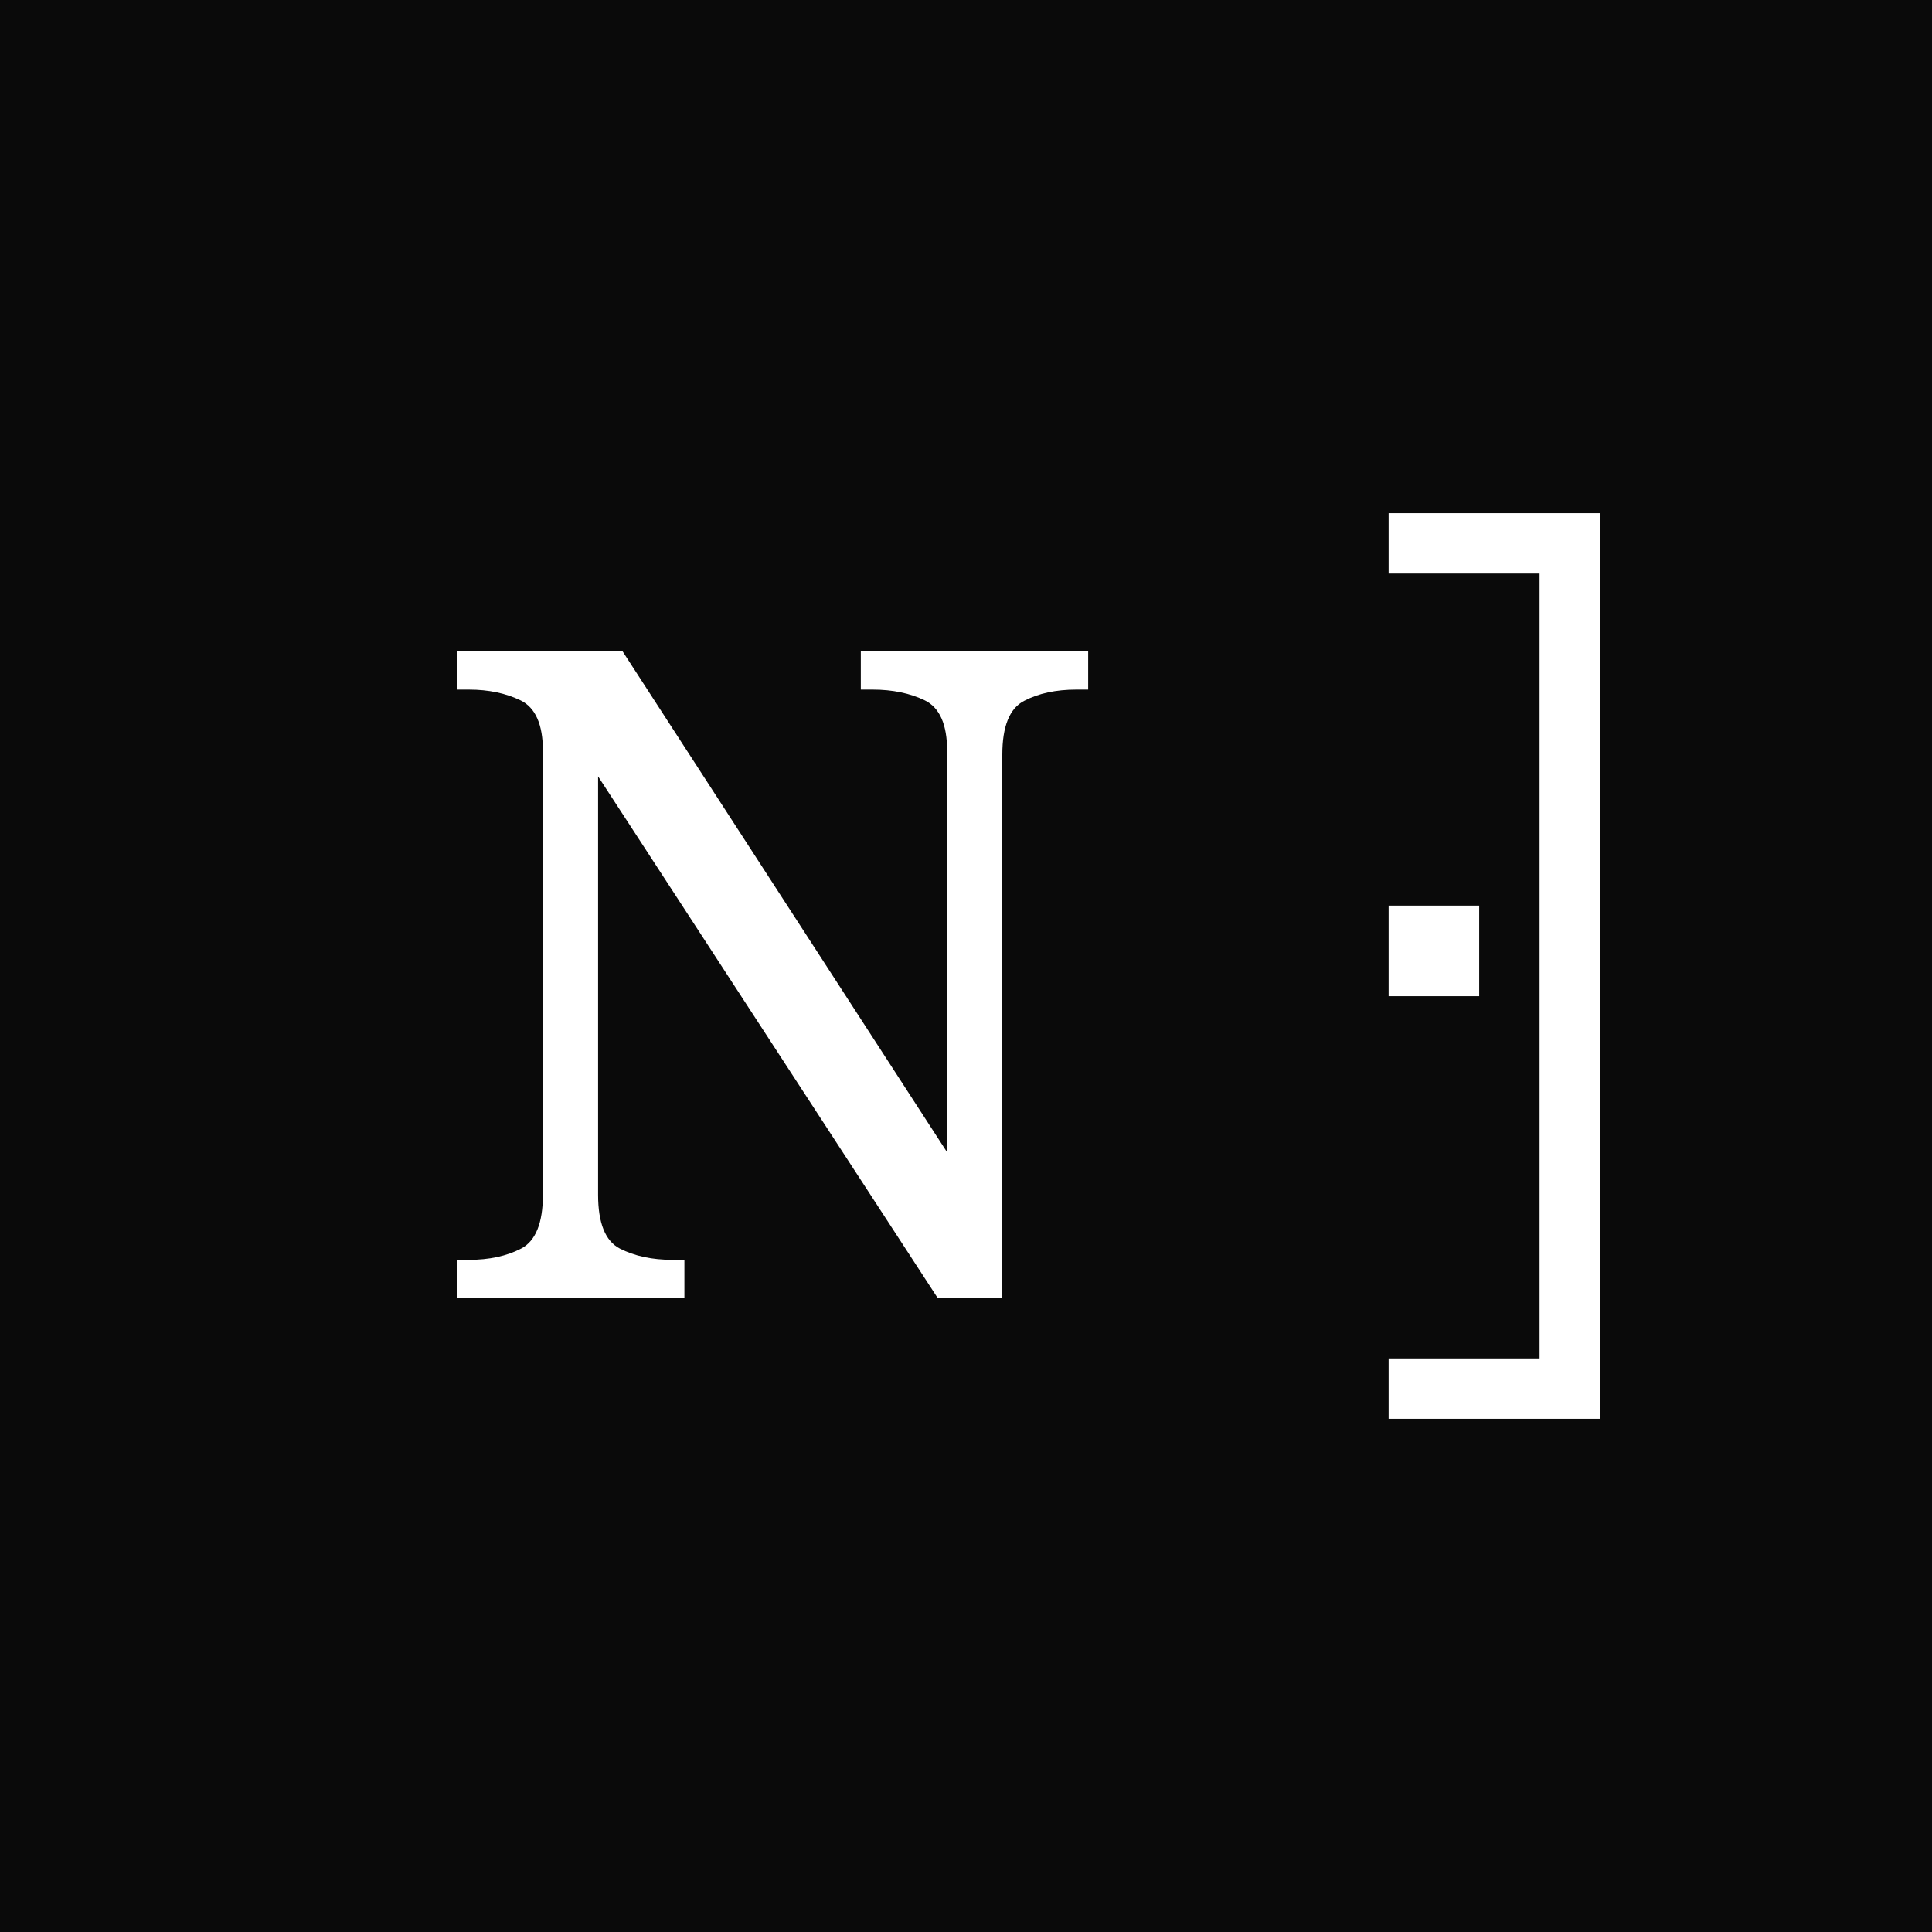
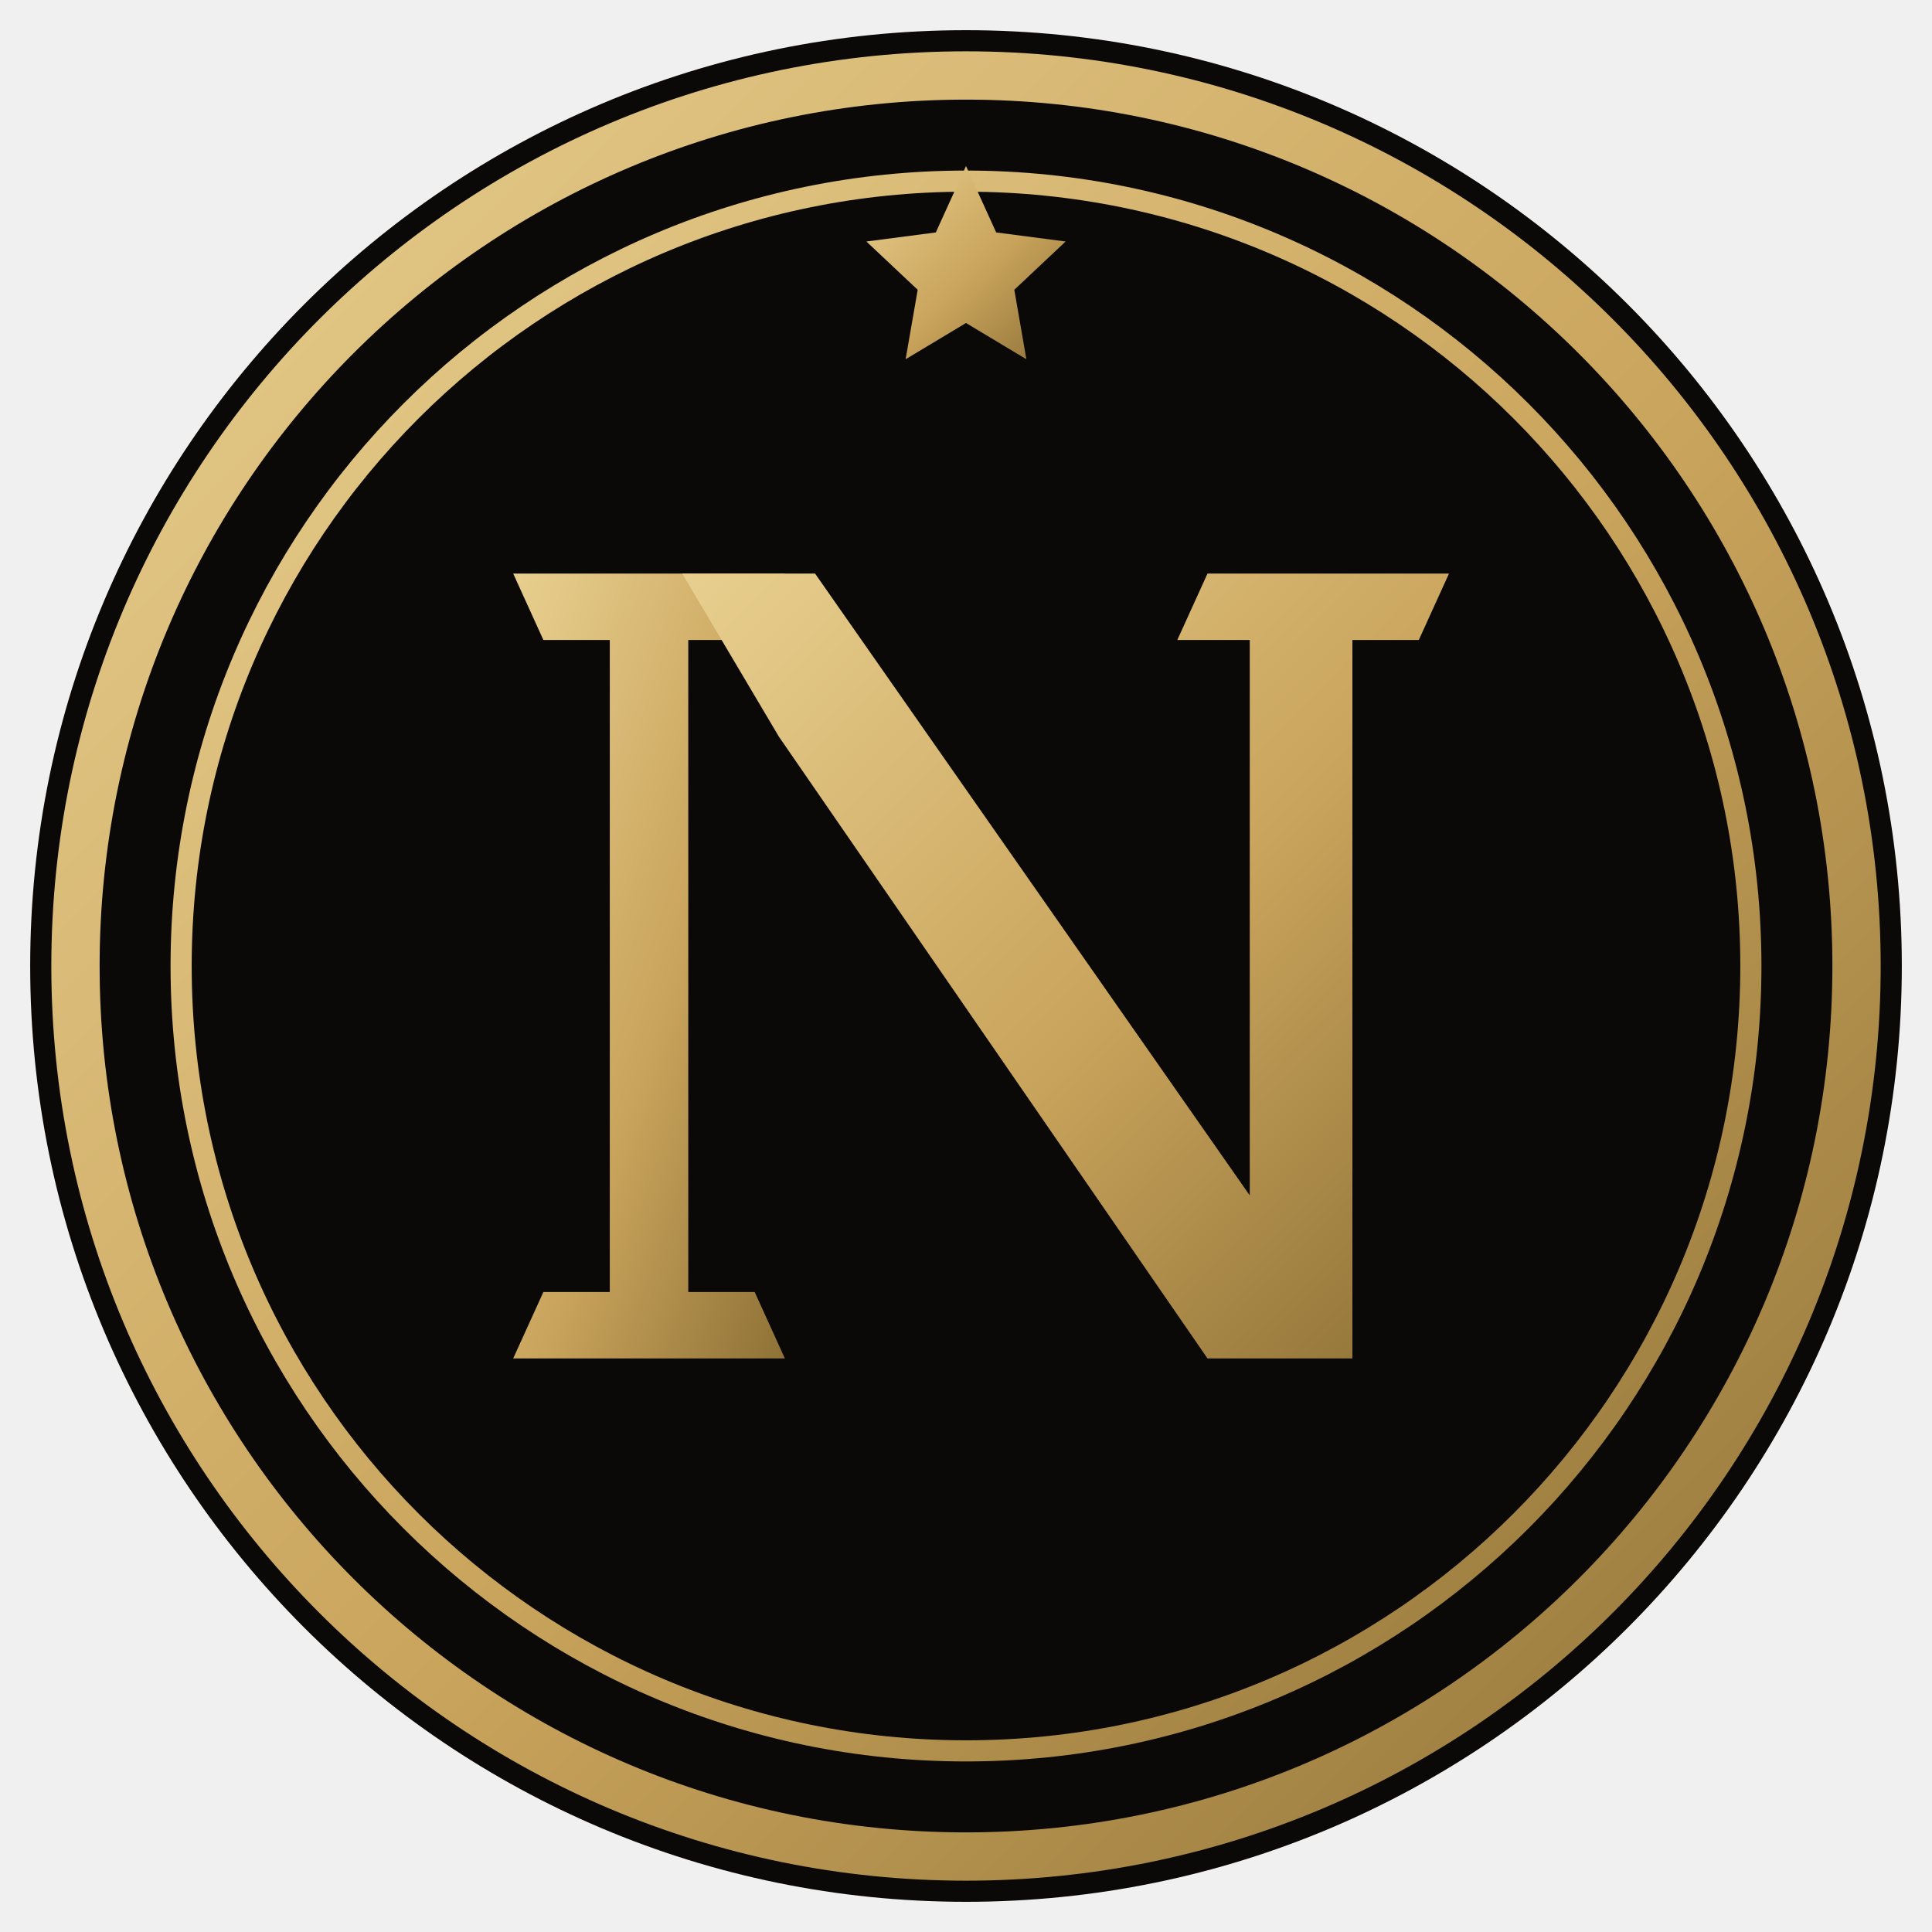
<svg xmlns="http://www.w3.org/2000/svg" width="64" height="64" viewBox="0 0 64 64" role="img" aria-label="NULLBANKER">
-   <rect width="64" height="64" fill="#0a0a0a" />
-   <text x="14" y="43" font-family="Georgia, 'Newsreader', serif" font-size="30" fill="#ffffff">N</text>
-   <path d="M46 18 L52 18 L52 46 L46 46" stroke="#ffffff" stroke-width="2" fill="none" />
-   <rect x="46" y="30" width="3" height="3" fill="#ffffff" />
+   <defs>
+     <linearGradient id="g" x1="0" y1="0" x2="1" y2="1">
+       <stop offset="0" stop-color="#e8cf8f" />
+       <stop offset="0.55" stop-color="#c9a45c" />
+       <stop offset="1" stop-color="#8f7237" />
+     </linearGradient>
+   </defs>
+   <circle cx="32" cy="32" r="31" fill="#0b0908" />
+   <circle cx="32" cy="32" r="29.5" fill="none" stroke="url(#g)" stroke-width="1.6" />
+   <circle cx="32" cy="32" r="26" fill="none" stroke="url(#g)" stroke-width="0.7" />
+   <g fill="url(#g)">
+     <path d="M17 19h9l-1 2.2h-2.2v21.6H25L26 45H17l1-2.2h2.2V21.2H18z" />
+     <path d="M22.6 19h4.4l14.4 20.6V21.2H39L40 19h8l-1 2.2h-2.2V45H40L25.8 24.4z" />
+   </g>
+   <path d="M32 6.5l1 2.2 2.3.3-1.7 1.6.4 2.3-2-1.2-2 1.2.4-2.3-1.7-1.6 2.3-.3z" fill="url(#g)" transform="translate(0 -1) scale(1)" />
</svg>
